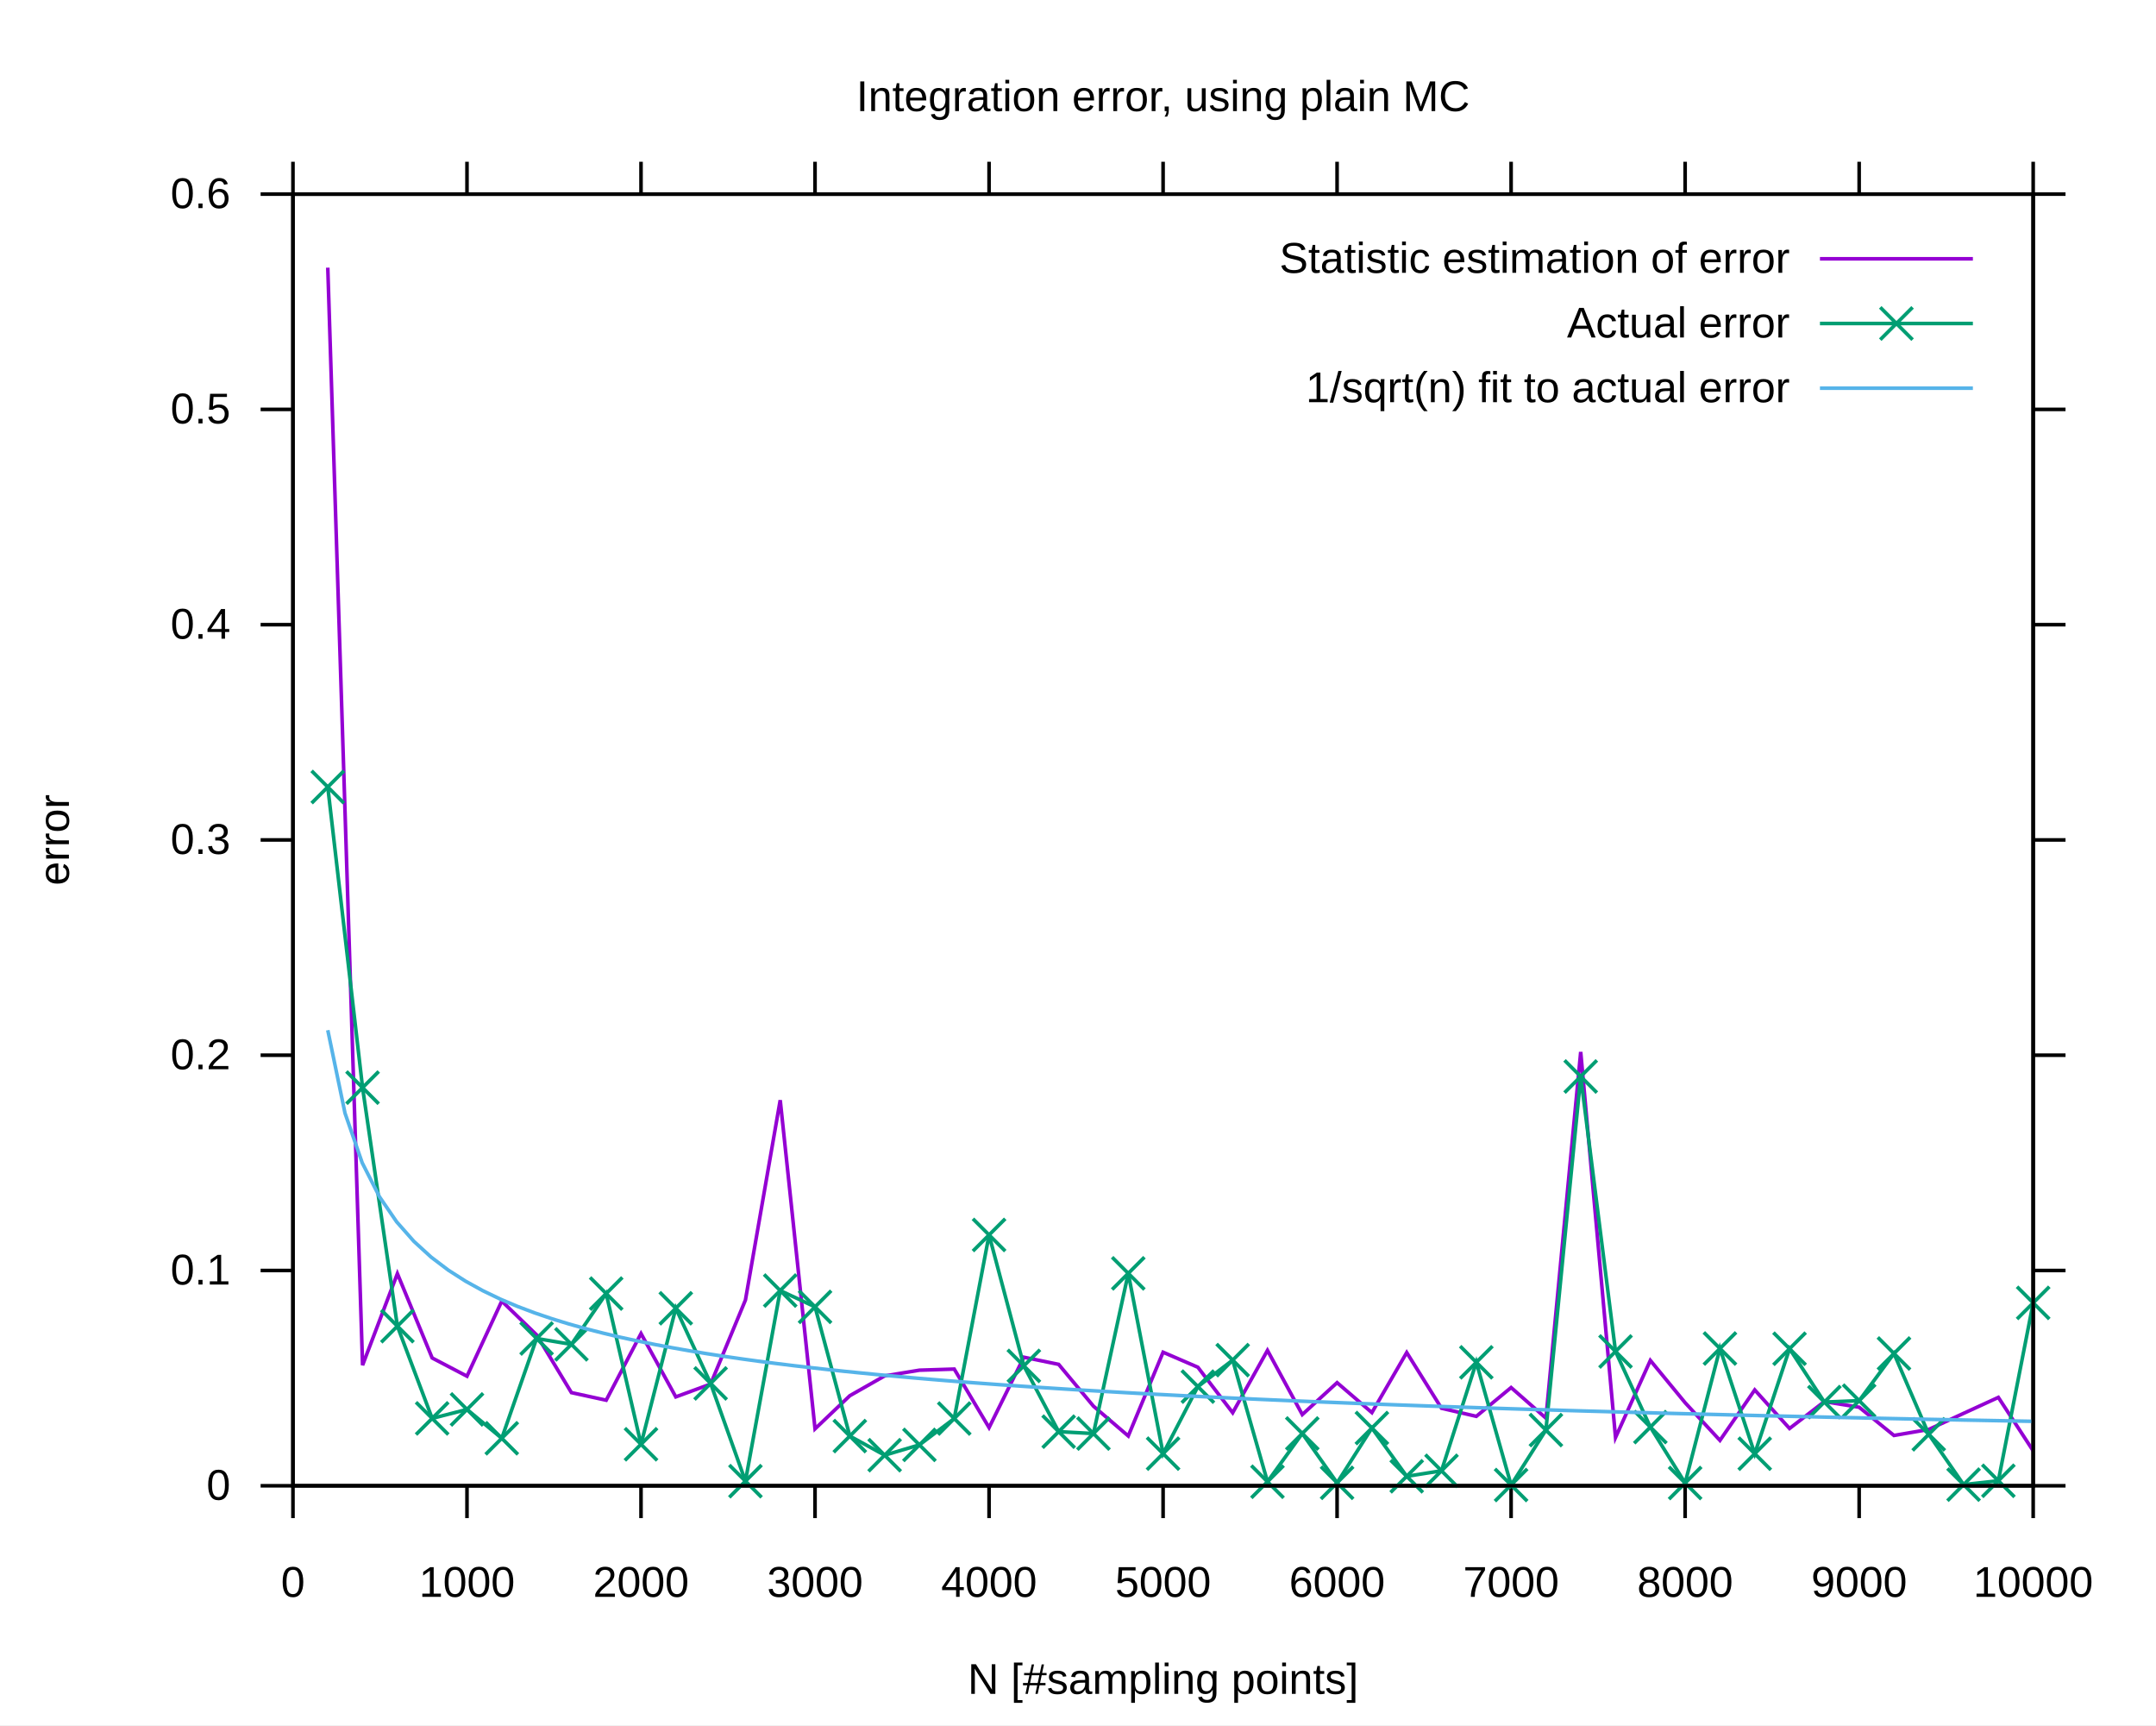
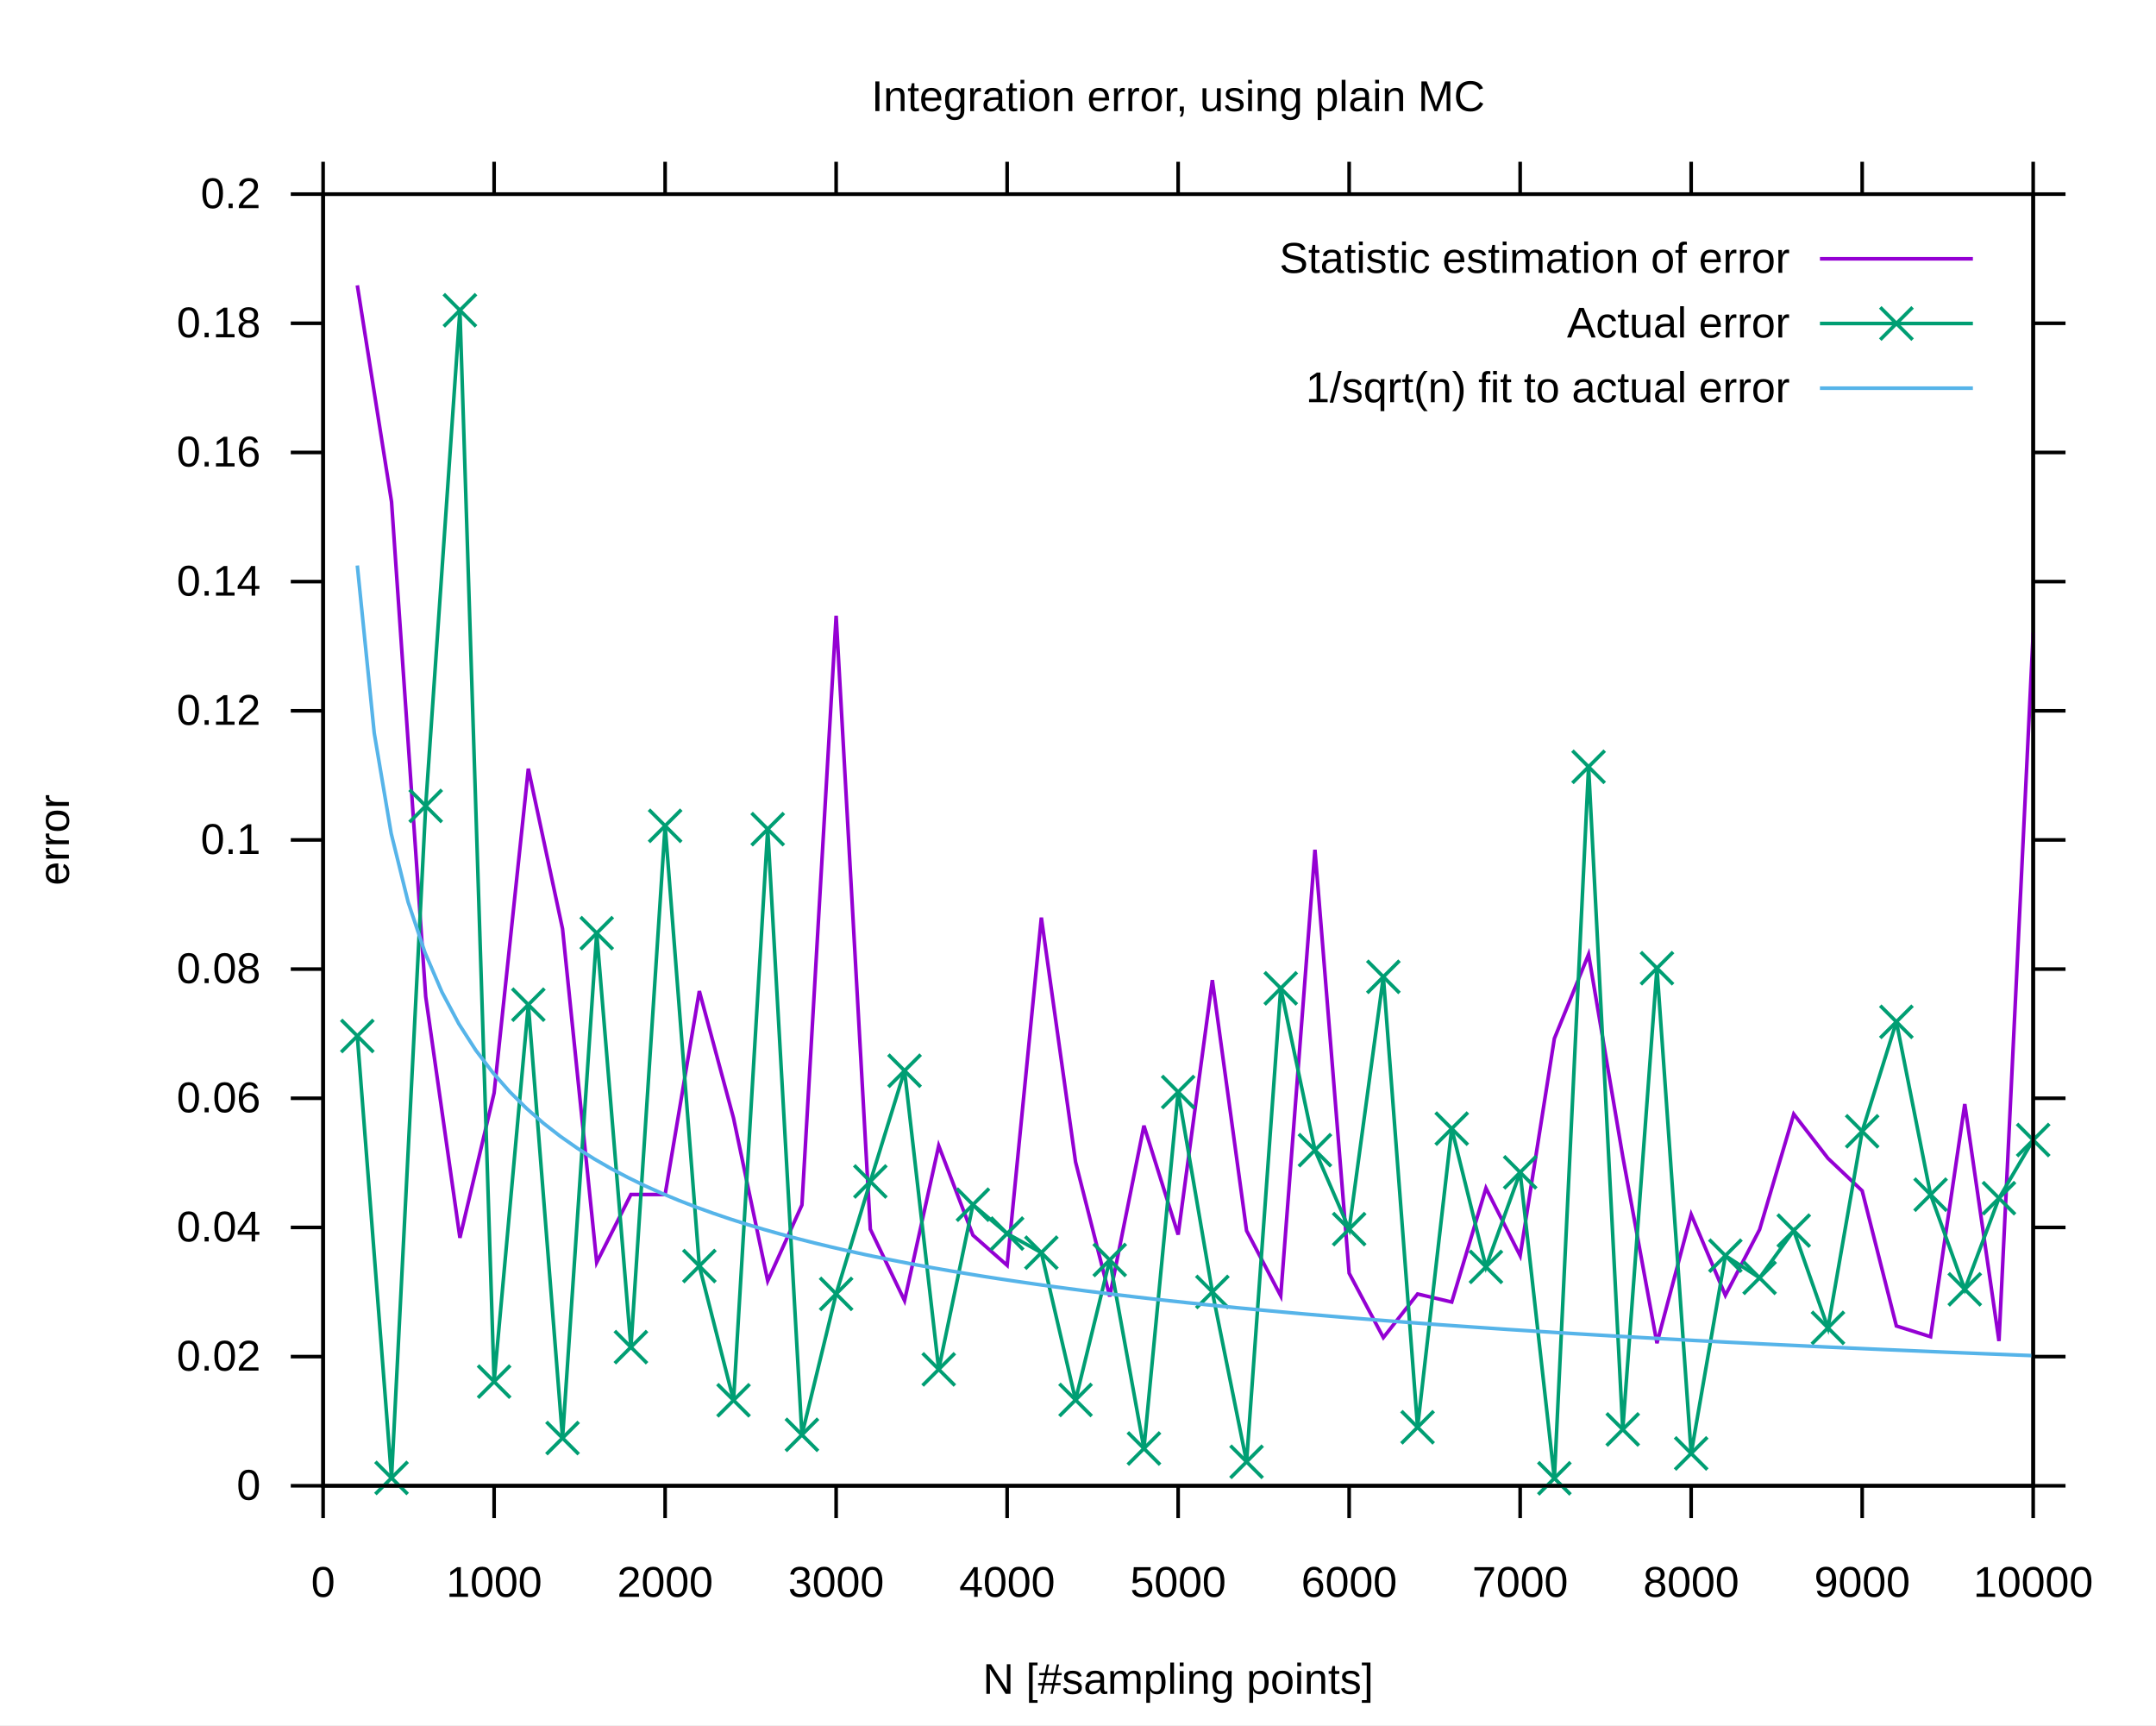
<svg xmlns="http://www.w3.org/2000/svg" xmlns:xlink="http://www.w3.org/1999/xlink" width="600" height="480" viewBox="0 0 600 480">
  <g id="gnuplot_canvas">
    <rect x="0" y="0" width="600" height="480" fill="#ffffff" />
    <defs>
      <circle id="gpDot" r="0.5" stroke-width="0.5" stroke="currentColor" />
      <path id="gpPt0" stroke-width="0.222" stroke="currentColor" d="M-1,0 h2 M0,-1 v2" />
      <path id="gpPt1" stroke-width="0.222" stroke="currentColor" d="M-1,-1 L1,1 M1,-1 L-1,1" />
      <path id="gpPt2" stroke-width="0.222" stroke="currentColor" d="M-1,0 L1,0 M0,-1 L0,1 M-1,-1 L1,1 M-1,1 L1,-1" />
      <rect id="gpPt3" stroke-width="0.222" stroke="currentColor" x="-1" y="-1" width="2" height="2" />
      <rect id="gpPt4" stroke-width="0.222" stroke="currentColor" fill="currentColor" x="-1" y="-1" width="2" height="2" />
      <circle id="gpPt5" stroke-width="0.222" stroke="currentColor" cx="0" cy="0" r="1" />
      <use xlink:href="#gpPt5" id="gpPt6" fill="currentColor" stroke="none" />
      <path id="gpPt7" stroke-width="0.222" stroke="currentColor" d="M0,-1.33 L-1.33,0.67 L1.33,0.67 z" />
      <use xlink:href="#gpPt7" id="gpPt8" fill="currentColor" stroke="none" />
      <use xlink:href="#gpPt7" id="gpPt9" stroke="currentColor" transform="rotate(180)" />
      <use xlink:href="#gpPt9" id="gpPt10" fill="currentColor" stroke="none" />
      <use xlink:href="#gpPt3" id="gpPt11" stroke="currentColor" transform="rotate(45)" />
      <use xlink:href="#gpPt11" id="gpPt12" fill="currentColor" stroke="none" />
      <path id="gpPt13" stroke-width="0.222" stroke="currentColor" d="M0,1.330 L1.265,0.411 L0.782,-1.067 L-0.782,-1.076 L-1.265,0.411 z" />
      <use xlink:href="#gpPt13" id="gpPt14" fill="currentColor" stroke="none" />
      <filter id="textbox" filterUnits="objectBoundingBox" x="0" y="0" height="1" width="1">
        <feFlood flood-color="#FFFFFF" flood-opacity="1" result="bgnd" />
        <feComposite in="SourceGraphic" in2="bgnd" operator="atop" />
      </filter>
      <filter id="greybox" filterUnits="objectBoundingBox" x="0" y="0" height="1" width="1">
        <feFlood flood-color="lightgrey" flood-opacity="1" result="grey" />
        <feComposite in="SourceGraphic" in2="grey" operator="atop" />
      </filter>
    </defs>
    <g fill="none" color="#FFFFFF" stroke="currentColor" stroke-width="1.00" stroke-linecap="butt" stroke-linejoin="miter">
</g>
    <g fill="none" color="black" stroke="currentColor" stroke-width="1.00" stroke-linecap="butt" stroke-linejoin="miter">
-       <path stroke="black" d="M81.53,413.40 L72.53,413.40 M565.82,413.40 L574.82,413.40  " />
-       <g transform="translate(64.14,417.30)" stroke="none" fill="black" font-family="Arial" font-size="12.00" text-anchor="end">
+       <path stroke="black" d="M89.92,413.40 L80.92,413.40 M565.82,413.40 L574.82,413.40  " />
+       <g transform="translate(72.53,417.30)" stroke="none" fill="black" font-family="Arial" font-size="12.00" text-anchor="end">
        <text>
          <tspan font-family="Arial"> 0</tspan>
        </text>
      </g>
    </g>
    <g fill="none" color="black" stroke="currentColor" stroke-width="1.00" stroke-linecap="butt" stroke-linejoin="miter">
-       <path stroke="black" d="M81.53,353.50 L72.53,353.50 M565.82,353.50 L574.82,353.50  " />
-       <g transform="translate(64.14,357.40)" stroke="none" fill="black" font-family="Arial" font-size="12.00" text-anchor="end">
+       <path stroke="black" d="M89.92,377.46 L80.92,377.46 M565.82,377.46 L574.82,377.46  " />
+       <g transform="translate(72.53,381.36)" stroke="none" fill="black" font-family="Arial" font-size="12.00" text-anchor="end">
+         <text>
+           <tspan font-family="Arial"> 0.02</tspan>
+         </text>
+       </g>
+     </g>
+     <g fill="none" color="black" stroke="currentColor" stroke-width="1.00" stroke-linecap="butt" stroke-linejoin="miter">
+       <path stroke="black" d="M89.92,341.52 L80.92,341.52 M565.82,341.52 L574.82,341.52  " />
+       <g transform="translate(72.53,345.42)" stroke="none" fill="black" font-family="Arial" font-size="12.00" text-anchor="end">
+         <text>
+           <tspan font-family="Arial"> 0.04</tspan>
+         </text>
+       </g>
+     </g>
+     <g fill="none" color="black" stroke="currentColor" stroke-width="1.00" stroke-linecap="butt" stroke-linejoin="miter">
+       <path stroke="black" d="M89.92,305.58 L80.92,305.58 M565.82,305.58 L574.82,305.58  " />
+       <g transform="translate(72.53,309.48)" stroke="none" fill="black" font-family="Arial" font-size="12.00" text-anchor="end">
+         <text>
+           <tspan font-family="Arial"> 0.06</tspan>
+         </text>
+       </g>
+     </g>
+     <g fill="none" color="black" stroke="currentColor" stroke-width="1.00" stroke-linecap="butt" stroke-linejoin="miter">
+       <path stroke="black" d="M89.92,269.64 L80.92,269.64 M565.82,269.64 L574.82,269.64  " />
+       <g transform="translate(72.53,273.54)" stroke="none" fill="black" font-family="Arial" font-size="12.00" text-anchor="end">
+         <text>
+           <tspan font-family="Arial"> 0.08</tspan>
+         </text>
+       </g>
+     </g>
+     <g fill="none" color="black" stroke="currentColor" stroke-width="1.00" stroke-linecap="butt" stroke-linejoin="miter">
+       <path stroke="black" d="M89.92,233.70 L80.92,233.70 M565.82,233.70 L574.82,233.70  " />
+       <g transform="translate(72.53,237.60)" stroke="none" fill="black" font-family="Arial" font-size="12.00" text-anchor="end">
        <text>
          <tspan font-family="Arial"> 0.1</tspan>
        </text>
      </g>
    </g>
    <g fill="none" color="black" stroke="currentColor" stroke-width="1.00" stroke-linecap="butt" stroke-linejoin="miter">
-       <path stroke="black" d="M81.53,293.60 L72.53,293.60 M565.82,293.60 L574.82,293.60  " />
-       <g transform="translate(64.14,297.50)" stroke="none" fill="black" font-family="Arial" font-size="12.00" text-anchor="end">
+       <path stroke="black" d="M89.92,197.77 L80.92,197.77 M565.82,197.77 L574.82,197.77  " />
+       <g transform="translate(72.53,201.67)" stroke="none" fill="black" font-family="Arial" font-size="12.00" text-anchor="end">
+         <text>
+           <tspan font-family="Arial"> 0.12</tspan>
+         </text>
+       </g>
+     </g>
+     <g fill="none" color="black" stroke="currentColor" stroke-width="1.00" stroke-linecap="butt" stroke-linejoin="miter">
+       <path stroke="black" d="M89.92,161.83 L80.92,161.83 M565.82,161.83 L574.82,161.83  " />
+       <g transform="translate(72.53,165.73)" stroke="none" fill="black" font-family="Arial" font-size="12.00" text-anchor="end">
+         <text>
+           <tspan font-family="Arial"> 0.14</tspan>
+         </text>
+       </g>
+     </g>
+     <g fill="none" color="black" stroke="currentColor" stroke-width="1.00" stroke-linecap="butt" stroke-linejoin="miter">
+       <path stroke="black" d="M89.92,125.89 L80.92,125.89 M565.82,125.89 L574.82,125.89  " />
+       <g transform="translate(72.53,129.79)" stroke="none" fill="black" font-family="Arial" font-size="12.00" text-anchor="end">
+         <text>
+           <tspan font-family="Arial"> 0.16</tspan>
+         </text>
+       </g>
+     </g>
+     <g fill="none" color="black" stroke="currentColor" stroke-width="1.00" stroke-linecap="butt" stroke-linejoin="miter">
+       <path stroke="black" d="M89.92,89.95 L80.92,89.95 M565.82,89.95 L574.82,89.95  " />
+       <g transform="translate(72.53,93.85)" stroke="none" fill="black" font-family="Arial" font-size="12.00" text-anchor="end">
+         <text>
+           <tspan font-family="Arial"> 0.18</tspan>
+         </text>
+       </g>
+     </g>
+     <g fill="none" color="black" stroke="currentColor" stroke-width="1.00" stroke-linecap="butt" stroke-linejoin="miter">
+       <path stroke="black" d="M89.92,54.01 L80.92,54.01 M565.82,54.01 L574.82,54.01  " />
+       <g transform="translate(72.53,57.91)" stroke="none" fill="black" font-family="Arial" font-size="12.00" text-anchor="end">
        <text>
          <tspan font-family="Arial"> 0.2</tspan>
        </text>
      </g>
    </g>
    <g fill="none" color="black" stroke="currentColor" stroke-width="1.00" stroke-linecap="butt" stroke-linejoin="miter">
-       <path stroke="black" d="M81.53,233.70 L72.53,233.70 M565.82,233.70 L574.82,233.70  " />
-       <g transform="translate(64.14,237.60)" stroke="none" fill="black" font-family="Arial" font-size="12.00" text-anchor="end">
-         <text>
-           <tspan font-family="Arial"> 0.3</tspan>
-         </text>
-       </g>
-     </g>
-     <g fill="none" color="black" stroke="currentColor" stroke-width="1.00" stroke-linecap="butt" stroke-linejoin="miter">
-       <path stroke="black" d="M81.53,173.81 L72.53,173.81 M565.82,173.81 L574.82,173.81  " />
-       <g transform="translate(64.14,177.71)" stroke="none" fill="black" font-family="Arial" font-size="12.00" text-anchor="end">
-         <text>
-           <tspan font-family="Arial"> 0.4</tspan>
-         </text>
-       </g>
-     </g>
-     <g fill="none" color="black" stroke="currentColor" stroke-width="1.00" stroke-linecap="butt" stroke-linejoin="miter">
-       <path stroke="black" d="M81.53,113.91 L72.53,113.91 M565.82,113.91 L574.82,113.91  " />
-       <g transform="translate(64.14,117.81)" stroke="none" fill="black" font-family="Arial" font-size="12.00" text-anchor="end">
-         <text>
-           <tspan font-family="Arial"> 0.5</tspan>
-         </text>
-       </g>
-     </g>
-     <g fill="none" color="black" stroke="currentColor" stroke-width="1.00" stroke-linecap="butt" stroke-linejoin="miter">
-       <path stroke="black" d="M81.53,54.01 L72.53,54.01 M565.82,54.01 L574.82,54.01  " />
-       <g transform="translate(64.14,57.91)" stroke="none" fill="black" font-family="Arial" font-size="12.00" text-anchor="end">
-         <text>
-           <tspan font-family="Arial"> 0.6</tspan>
-         </text>
-       </g>
-     </g>
-     <g fill="none" color="black" stroke="currentColor" stroke-width="1.00" stroke-linecap="butt" stroke-linejoin="miter">
-       <path stroke="black" d="M81.53,413.40 L81.53,422.40 M81.53,54.01 L81.53,45.01  " />
-       <g transform="translate(81.53,444.30)" stroke="none" fill="black" font-family="Arial" font-size="12.00" text-anchor="middle">
+       <path stroke="black" d="M89.92,413.40 L89.92,422.40 M89.92,54.01 L89.92,45.01  " />
+       <g transform="translate(89.92,444.30)" stroke="none" fill="black" font-family="Arial" font-size="12.00" text-anchor="middle">
        <text>
          <tspan font-family="Arial"> 0</tspan>
        </text>
      </g>
    </g>
    <g fill="none" color="black" stroke="currentColor" stroke-width="1.00" stroke-linecap="butt" stroke-linejoin="miter">
-       <path stroke="black" d="M129.96,413.40 L129.96,422.40 M129.96,54.01 L129.96,45.01  " />
-       <g transform="translate(129.96,444.30)" stroke="none" fill="black" font-family="Arial" font-size="12.00" text-anchor="middle">
+       <path stroke="black" d="M137.51,413.40 L137.51,422.40 M137.51,54.01 L137.51,45.01  " />
+       <g transform="translate(137.51,444.30)" stroke="none" fill="black" font-family="Arial" font-size="12.00" text-anchor="middle">
        <text>
          <tspan font-family="Arial"> 1000</tspan>
        </text>
      </g>
    </g>
    <g fill="none" color="black" stroke="currentColor" stroke-width="1.00" stroke-linecap="butt" stroke-linejoin="miter">
-       <path stroke="black" d="M178.39,413.40 L178.39,422.40 M178.39,54.01 L178.39,45.01  " />
-       <g transform="translate(178.39,444.30)" stroke="none" fill="black" font-family="Arial" font-size="12.00" text-anchor="middle">
+       <path stroke="black" d="M185.10,413.40 L185.10,422.40 M185.10,54.01 L185.10,45.01  " />
+       <g transform="translate(185.10,444.30)" stroke="none" fill="black" font-family="Arial" font-size="12.00" text-anchor="middle">
        <text>
          <tspan font-family="Arial"> 2000</tspan>
        </text>
      </g>
    </g>
    <g fill="none" color="black" stroke="currentColor" stroke-width="1.00" stroke-linecap="butt" stroke-linejoin="miter">
-       <path stroke="black" d="M226.82,413.40 L226.82,422.40 M226.82,54.01 L226.82,45.01  " />
-       <g transform="translate(226.82,444.30)" stroke="none" fill="black" font-family="Arial" font-size="12.00" text-anchor="middle">
+       <path stroke="black" d="M232.69,413.40 L232.69,422.40 M232.69,54.01 L232.69,45.01  " />
+       <g transform="translate(232.69,444.30)" stroke="none" fill="black" font-family="Arial" font-size="12.00" text-anchor="middle">
        <text>
          <tspan font-family="Arial"> 3000</tspan>
        </text>
      </g>
    </g>
    <g fill="none" color="black" stroke="currentColor" stroke-width="1.00" stroke-linecap="butt" stroke-linejoin="miter">
-       <path stroke="black" d="M275.25,413.40 L275.25,422.40 M275.25,54.01 L275.25,45.01  " />
-       <g transform="translate(275.25,444.30)" stroke="none" fill="black" font-family="Arial" font-size="12.00" text-anchor="middle">
+       <path stroke="black" d="M280.28,413.40 L280.28,422.40 M280.28,54.01 L280.28,45.01  " />
+       <g transform="translate(280.28,444.30)" stroke="none" fill="black" font-family="Arial" font-size="12.00" text-anchor="middle">
        <text>
          <tspan font-family="Arial"> 4000</tspan>
        </text>
      </g>
    </g>
    <g fill="none" color="black" stroke="currentColor" stroke-width="1.00" stroke-linecap="butt" stroke-linejoin="miter">
-       <path stroke="black" d="M323.68,413.40 L323.68,422.40 M323.68,54.01 L323.68,45.01  " />
-       <g transform="translate(323.68,444.30)" stroke="none" fill="black" font-family="Arial" font-size="12.00" text-anchor="middle">
+       <path stroke="black" d="M327.87,413.40 L327.87,422.40 M327.87,54.01 L327.87,45.01  " />
+       <g transform="translate(327.87,444.30)" stroke="none" fill="black" font-family="Arial" font-size="12.00" text-anchor="middle">
        <text>
          <tspan font-family="Arial"> 5000</tspan>
        </text>
      </g>
    </g>
    <g fill="none" color="black" stroke="currentColor" stroke-width="1.00" stroke-linecap="butt" stroke-linejoin="miter">
-       <path stroke="black" d="M372.10,413.40 L372.10,422.40 M372.10,54.01 L372.10,45.01  " />
-       <g transform="translate(372.10,444.30)" stroke="none" fill="black" font-family="Arial" font-size="12.00" text-anchor="middle">
+       <path stroke="black" d="M375.46,413.40 L375.46,422.40 M375.46,54.01 L375.46,45.01  " />
+       <g transform="translate(375.46,444.30)" stroke="none" fill="black" font-family="Arial" font-size="12.00" text-anchor="middle">
        <text>
          <tspan font-family="Arial"> 6000</tspan>
        </text>
      </g>
    </g>
    <g fill="none" color="black" stroke="currentColor" stroke-width="1.00" stroke-linecap="butt" stroke-linejoin="miter">
-       <path stroke="black" d="M420.53,413.40 L420.53,422.40 M420.53,54.01 L420.53,45.01  " />
-       <g transform="translate(420.53,444.30)" stroke="none" fill="black" font-family="Arial" font-size="12.00" text-anchor="middle">
+       <path stroke="black" d="M423.05,413.40 L423.05,422.40 M423.05,54.01 L423.05,45.01  " />
+       <g transform="translate(423.05,444.30)" stroke="none" fill="black" font-family="Arial" font-size="12.00" text-anchor="middle">
        <text>
          <tspan font-family="Arial"> 7000</tspan>
        </text>
      </g>
    </g>
    <g fill="none" color="black" stroke="currentColor" stroke-width="1.00" stroke-linecap="butt" stroke-linejoin="miter">
-       <path stroke="black" d="M468.96,413.40 L468.96,422.40 M468.96,54.01 L468.96,45.01  " />
-       <g transform="translate(468.96,444.30)" stroke="none" fill="black" font-family="Arial" font-size="12.00" text-anchor="middle">
+       <path stroke="black" d="M470.64,413.40 L470.64,422.40 M470.64,54.01 L470.64,45.01  " />
+       <g transform="translate(470.64,444.30)" stroke="none" fill="black" font-family="Arial" font-size="12.00" text-anchor="middle">
        <text>
          <tspan font-family="Arial"> 8000</tspan>
        </text>
      </g>
    </g>
    <g fill="none" color="black" stroke="currentColor" stroke-width="1.00" stroke-linecap="butt" stroke-linejoin="miter">
-       <path stroke="black" d="M517.39,413.40 L517.39,422.40 M517.39,54.01 L517.39,45.01  " />
-       <g transform="translate(517.39,444.30)" stroke="none" fill="black" font-family="Arial" font-size="12.00" text-anchor="middle">
+       <path stroke="black" d="M518.23,413.40 L518.23,422.40 M518.23,54.01 L518.23,45.01  " />
+       <g transform="translate(518.23,444.30)" stroke="none" fill="black" font-family="Arial" font-size="12.00" text-anchor="middle">
        <text>
          <tspan font-family="Arial"> 9000</tspan>
        </text>
      </g>
    </g>
    <g fill="none" color="black" stroke="currentColor" stroke-width="1.00" stroke-linecap="butt" stroke-linejoin="miter">
      <path stroke="black" d="M565.82,413.40 L565.82,422.40 M565.82,54.01 L565.82,45.01  " />
      <g transform="translate(565.82,444.30)" stroke="none" fill="black" font-family="Arial" font-size="12.00" text-anchor="middle">
        <text>
          <tspan font-family="Arial"> 10000</tspan>
        </text>
      </g>
    </g>
    <g fill="none" color="black" stroke="currentColor" stroke-width="1.00" stroke-linecap="butt" stroke-linejoin="miter">
</g>
    <g fill="none" color="black" stroke="currentColor" stroke-width="1.00" stroke-linecap="butt" stroke-linejoin="miter">
-       <path stroke="black" d="M81.53,54.01 L81.53,413.40 L565.82,413.40 L565.82,54.01 L81.53,54.01 Z  " />
+       <path stroke="black" d="M89.92,54.01 L89.92,413.40 L565.82,413.40 L565.82,54.01 L89.92,54.01 Z  " />
    </g>
    <g fill="none" color="black" stroke="currentColor" stroke-width="1.00" stroke-linecap="butt" stroke-linejoin="miter">
      <g transform="translate(19.18,233.71) rotate(270)" stroke="none" fill="black" font-family="Arial" font-size="12.00" text-anchor="middle">
        <text>
          <tspan font-family="Arial">error</tspan>
        </text>
      </g>
    </g>
    <g fill="none" color="black" stroke="currentColor" stroke-width="1.00" stroke-linecap="butt" stroke-linejoin="miter">
-       <g transform="translate(323.67,471.30)" stroke="none" fill="black" font-family="Arial" font-size="12.00" text-anchor="middle">
+       <g transform="translate(327.87,471.30)" stroke="none" fill="black" font-family="Arial" font-size="12.00" text-anchor="middle">
        <text>
          <tspan font-family="Arial">N [#sampling points]</tspan>
        </text>
      </g>
    </g>
    <g fill="none" color="black" stroke="currentColor" stroke-width="1.00" stroke-linecap="butt" stroke-linejoin="miter">
</g>
    <g id="gnuplot_plot_1">
      <g fill="none" color="black" stroke="currentColor" stroke-width="1.00" stroke-linecap="butt" stroke-linejoin="miter">
        <g transform="translate(498.09,75.91)" stroke="none" fill="black" font-family="Arial" font-size="12.00" text-anchor="end">
          <text>
            <tspan font-family="Arial">Statistic estimation of error</tspan>
          </text>
        </g>
      </g>
      <g fill="none" color="black" stroke="currentColor" stroke-width="1.00" stroke-linecap="butt" stroke-linejoin="miter">
-         <path stroke="rgb(148,   0, 211)" d="M506.48,72.01 L549.04,72.01 M91.22,74.47 L100.90,379.85 L110.59,354.37 L120.27,377.84 L129.96,382.91 L139.64,362.02   L149.33,371.42 L159.02,387.48 L168.70,389.59 L178.39,371.05 L188.07,388.67 L197.76,385.10 L207.45,361.72 L217.13,306.11   L226.82,397.56 L236.50,388.34 L246.19,382.83 L255.87,381.24 L265.56,380.93 L275.25,397.22 L284.93,377.63 L294.62,379.62   L304.30,391.25 L313.99,399.54 L323.68,376.24 L333.36,380.42 L343.05,393.08 L352.73,375.73 L362.42,393.59 L372.10,384.71   L381.79,393.04 L391.48,376.33 L401.16,391.83 L410.85,394.08 L420.53,386.07 L430.22,394.58 L439.90,292.69 L449.59,399.97   L459.28,378.52 L468.96,390.29 L478.65,400.77 L488.33,386.73 L498.02,397.46 L507.71,389.97 L517.39,391.55 L527.08,399.40   L536.76,397.73 L546.45,393.25 L556.13,388.81 L565.82,403.68  " />
+         <path stroke="rgb(148,   0, 211)" d="M506.48,72.01 L549.04,72.01 M99.44,79.40 L108.96,139.60 L118.47,277.28 L127.99,344.41 L137.51,304.10 L147.03,213.88   L156.55,258.44 L166.06,351.27 L175.58,332.36 L185.10,332.36 L194.62,275.76 L204.14,311.12 L213.65,356.39 L223.17,335.28   L232.69,171.33 L242.21,342.02 L251.73,361.89 L261.24,318.78 L270.76,343.68 L280.28,352.07 L289.80,255.31 L299.32,323.30   L308.83,360.72 L318.35,313.21 L327.87,343.52 L337.39,272.71 L346.91,342.42 L356.42,360.56 L365.94,236.44 L375.46,354.26   L384.98,372.17 L394.50,360.04 L404.01,362.28 L413.53,330.59 L423.05,349.39 L432.57,288.96 L442.09,265.55 L451.60,321.76   L461.12,373.73 L470.64,337.90 L480.16,360.41 L489.68,342.12 L499.19,309.98 L508.71,322.29 L518.23,331.33 L527.75,368.94   L537.27,371.93 L546.78,307.20 L556.30,373.13 L565.82,176.06  " />
      </g>
    </g>
    <g id="gnuplot_plot_2">
      <g fill="none" color="black" stroke="currentColor" stroke-width="1.00" stroke-linecap="butt" stroke-linejoin="miter">
        <g transform="translate(498.09,93.91)" stroke="none" fill="black" font-family="Arial" font-size="12.00" text-anchor="end">
          <text>
            <tspan font-family="Arial">Actual error</tspan>
          </text>
        </g>
      </g>
      <g fill="none" color="black" stroke="currentColor" stroke-width="1.00" stroke-linecap="butt" stroke-linejoin="miter">
-         <path stroke="rgb(  0, 158, 115)" d="M506.48,90.01 L549.04,90.01 M91.22,218.97 L100.90,302.62 L110.59,368.99 L120.27,394.65 L129.96,392.16 L139.64,400.18   L149.33,372.42 L159.02,374.05 L168.70,359.92 L178.39,401.85 L188.07,364.01 L197.76,384.92 L207.45,412.12 L217.13,359.09   L226.82,363.62 L236.50,399.57 L246.19,404.89 L255.87,402.02 L265.56,394.69 L275.25,343.61 L284.93,380.04 L294.62,398.34   L304.30,398.87 L313.99,354.30 L323.68,404.46 L333.36,385.81 L343.05,378.44 L352.73,412.27 L362.42,398.85 L372.10,412.57   L381.79,397.33 L391.48,410.76 L401.16,409.23 L410.85,379.05 L420.53,413.19 L430.22,397.90 L439.90,299.52 L449.59,376.03   L459.28,397.07 L468.96,412.63 L478.65,375.21 L488.33,404.48 L498.02,375.27 L507.71,390.11 L517.39,389.72 L527.08,376.60   L536.76,399.08 L546.45,413.08 L556.13,412.01 L565.82,362.51  " />
-         <use xlink:href="#gpPt1" transform="translate(91.22,218.97) scale(4.50)" color="rgb(  0, 158, 115)" />
-         <use xlink:href="#gpPt1" transform="translate(100.90,302.62) scale(4.50)" color="rgb(  0, 158, 115)" />
-         <use xlink:href="#gpPt1" transform="translate(110.59,368.99) scale(4.50)" color="rgb(  0, 158, 115)" />
-         <use xlink:href="#gpPt1" transform="translate(120.27,394.65) scale(4.50)" color="rgb(  0, 158, 115)" />
-         <use xlink:href="#gpPt1" transform="translate(129.96,392.16) scale(4.50)" color="rgb(  0, 158, 115)" />
-         <use xlink:href="#gpPt1" transform="translate(139.64,400.18) scale(4.50)" color="rgb(  0, 158, 115)" />
-         <use xlink:href="#gpPt1" transform="translate(149.33,372.42) scale(4.50)" color="rgb(  0, 158, 115)" />
-         <use xlink:href="#gpPt1" transform="translate(159.02,374.05) scale(4.50)" color="rgb(  0, 158, 115)" />
-         <use xlink:href="#gpPt1" transform="translate(168.70,359.92) scale(4.50)" color="rgb(  0, 158, 115)" />
-         <use xlink:href="#gpPt1" transform="translate(178.39,401.85) scale(4.50)" color="rgb(  0, 158, 115)" />
-         <use xlink:href="#gpPt1" transform="translate(188.07,364.01) scale(4.50)" color="rgb(  0, 158, 115)" />
-         <use xlink:href="#gpPt1" transform="translate(197.76,384.92) scale(4.50)" color="rgb(  0, 158, 115)" />
-         <use xlink:href="#gpPt1" transform="translate(207.45,412.12) scale(4.50)" color="rgb(  0, 158, 115)" />
-         <use xlink:href="#gpPt1" transform="translate(217.13,359.09) scale(4.50)" color="rgb(  0, 158, 115)" />
-         <use xlink:href="#gpPt1" transform="translate(226.82,363.62) scale(4.50)" color="rgb(  0, 158, 115)" />
-         <use xlink:href="#gpPt1" transform="translate(236.50,399.57) scale(4.50)" color="rgb(  0, 158, 115)" />
-         <use xlink:href="#gpPt1" transform="translate(246.19,404.89) scale(4.50)" color="rgb(  0, 158, 115)" />
-         <use xlink:href="#gpPt1" transform="translate(255.87,402.02) scale(4.50)" color="rgb(  0, 158, 115)" />
-         <use xlink:href="#gpPt1" transform="translate(265.56,394.69) scale(4.50)" color="rgb(  0, 158, 115)" />
-         <use xlink:href="#gpPt1" transform="translate(275.25,343.61) scale(4.50)" color="rgb(  0, 158, 115)" />
-         <use xlink:href="#gpPt1" transform="translate(284.93,380.04) scale(4.50)" color="rgb(  0, 158, 115)" />
-         <use xlink:href="#gpPt1" transform="translate(294.62,398.34) scale(4.50)" color="rgb(  0, 158, 115)" />
-         <use xlink:href="#gpPt1" transform="translate(304.30,398.87) scale(4.50)" color="rgb(  0, 158, 115)" />
-         <use xlink:href="#gpPt1" transform="translate(313.99,354.30) scale(4.50)" color="rgb(  0, 158, 115)" />
-         <use xlink:href="#gpPt1" transform="translate(323.68,404.46) scale(4.50)" color="rgb(  0, 158, 115)" />
-         <use xlink:href="#gpPt1" transform="translate(333.36,385.81) scale(4.50)" color="rgb(  0, 158, 115)" />
-         <use xlink:href="#gpPt1" transform="translate(343.05,378.44) scale(4.50)" color="rgb(  0, 158, 115)" />
-         <use xlink:href="#gpPt1" transform="translate(352.73,412.27) scale(4.50)" color="rgb(  0, 158, 115)" />
-         <use xlink:href="#gpPt1" transform="translate(362.42,398.85) scale(4.50)" color="rgb(  0, 158, 115)" />
-         <use xlink:href="#gpPt1" transform="translate(372.10,412.57) scale(4.50)" color="rgb(  0, 158, 115)" />
-         <use xlink:href="#gpPt1" transform="translate(381.79,397.33) scale(4.50)" color="rgb(  0, 158, 115)" />
-         <use xlink:href="#gpPt1" transform="translate(391.48,410.76) scale(4.50)" color="rgb(  0, 158, 115)" />
-         <use xlink:href="#gpPt1" transform="translate(401.16,409.23) scale(4.50)" color="rgb(  0, 158, 115)" />
-         <use xlink:href="#gpPt1" transform="translate(410.85,379.05) scale(4.50)" color="rgb(  0, 158, 115)" />
-         <use xlink:href="#gpPt1" transform="translate(420.53,413.19) scale(4.50)" color="rgb(  0, 158, 115)" />
-         <use xlink:href="#gpPt1" transform="translate(430.22,397.90) scale(4.50)" color="rgb(  0, 158, 115)" />
-         <use xlink:href="#gpPt1" transform="translate(439.90,299.52) scale(4.50)" color="rgb(  0, 158, 115)" />
-         <use xlink:href="#gpPt1" transform="translate(449.59,376.03) scale(4.50)" color="rgb(  0, 158, 115)" />
-         <use xlink:href="#gpPt1" transform="translate(459.28,397.07) scale(4.50)" color="rgb(  0, 158, 115)" />
-         <use xlink:href="#gpPt1" transform="translate(468.96,412.63) scale(4.50)" color="rgb(  0, 158, 115)" />
-         <use xlink:href="#gpPt1" transform="translate(478.65,375.21) scale(4.50)" color="rgb(  0, 158, 115)" />
-         <use xlink:href="#gpPt1" transform="translate(488.33,404.48) scale(4.50)" color="rgb(  0, 158, 115)" />
-         <use xlink:href="#gpPt1" transform="translate(498.02,375.27) scale(4.50)" color="rgb(  0, 158, 115)" />
-         <use xlink:href="#gpPt1" transform="translate(507.71,390.11) scale(4.50)" color="rgb(  0, 158, 115)" />
-         <use xlink:href="#gpPt1" transform="translate(517.39,389.72) scale(4.50)" color="rgb(  0, 158, 115)" />
-         <use xlink:href="#gpPt1" transform="translate(527.08,376.60) scale(4.50)" color="rgb(  0, 158, 115)" />
-         <use xlink:href="#gpPt1" transform="translate(536.76,399.08) scale(4.50)" color="rgb(  0, 158, 115)" />
-         <use xlink:href="#gpPt1" transform="translate(546.45,413.08) scale(4.50)" color="rgb(  0, 158, 115)" />
-         <use xlink:href="#gpPt1" transform="translate(556.13,412.01) scale(4.50)" color="rgb(  0, 158, 115)" />
-         <use xlink:href="#gpPt1" transform="translate(565.82,362.51) scale(4.50)" color="rgb(  0, 158, 115)" />
+         <path stroke="rgb(  0, 158, 115)" d="M506.48,90.01 L549.04,90.01 M99.44,288.25 L108.96,411.21 L118.47,224.24 L127.99,86.33 L137.51,384.42 L147.03,279.54   L156.55,400.12 L166.06,259.64 L175.58,374.82 L185.10,229.78 L194.62,352.26 L204.14,389.61 L213.65,230.70 L223.17,399.22   L232.69,360.01 L242.21,328.73 L251.73,297.92 L261.24,381.01 L270.76,335.19 L280.28,343.23 L289.80,348.54 L299.32,389.52   L308.83,350.57 L318.35,403.03 L327.87,303.84 L337.39,359.46 L346.91,406.73 L356.42,274.99 L365.94,320.02 L375.46,341.99   L384.98,271.79 L394.50,397.12 L404.01,314.03 L413.53,352.50 L423.05,326.19 L432.57,411.32 L442.09,213.36 L451.60,397.73   L461.12,269.39 L470.64,404.40 L480.16,349.37 L489.68,355.54 L499.19,342.40 L508.71,369.46 L518.23,314.77 L527.75,284.31   L537.27,332.40 L546.78,358.74 L556.30,333.38 L565.82,317.20  " />
+         <use xlink:href="#gpPt1" transform="translate(99.44,288.25) scale(4.50)" color="rgb(  0, 158, 115)" />
+         <use xlink:href="#gpPt1" transform="translate(108.96,411.21) scale(4.50)" color="rgb(  0, 158, 115)" />
+         <use xlink:href="#gpPt1" transform="translate(118.47,224.24) scale(4.50)" color="rgb(  0, 158, 115)" />
+         <use xlink:href="#gpPt1" transform="translate(127.99,86.33) scale(4.50)" color="rgb(  0, 158, 115)" />
+         <use xlink:href="#gpPt1" transform="translate(137.51,384.42) scale(4.50)" color="rgb(  0, 158, 115)" />
+         <use xlink:href="#gpPt1" transform="translate(147.03,279.54) scale(4.50)" color="rgb(  0, 158, 115)" />
+         <use xlink:href="#gpPt1" transform="translate(156.55,400.12) scale(4.50)" color="rgb(  0, 158, 115)" />
+         <use xlink:href="#gpPt1" transform="translate(166.06,259.64) scale(4.50)" color="rgb(  0, 158, 115)" />
+         <use xlink:href="#gpPt1" transform="translate(175.58,374.82) scale(4.50)" color="rgb(  0, 158, 115)" />
+         <use xlink:href="#gpPt1" transform="translate(185.10,229.78) scale(4.50)" color="rgb(  0, 158, 115)" />
+         <use xlink:href="#gpPt1" transform="translate(194.62,352.26) scale(4.50)" color="rgb(  0, 158, 115)" />
+         <use xlink:href="#gpPt1" transform="translate(204.14,389.61) scale(4.50)" color="rgb(  0, 158, 115)" />
+         <use xlink:href="#gpPt1" transform="translate(213.65,230.70) scale(4.50)" color="rgb(  0, 158, 115)" />
+         <use xlink:href="#gpPt1" transform="translate(223.17,399.22) scale(4.50)" color="rgb(  0, 158, 115)" />
+         <use xlink:href="#gpPt1" transform="translate(232.69,360.01) scale(4.50)" color="rgb(  0, 158, 115)" />
+         <use xlink:href="#gpPt1" transform="translate(242.21,328.73) scale(4.50)" color="rgb(  0, 158, 115)" />
+         <use xlink:href="#gpPt1" transform="translate(251.73,297.92) scale(4.50)" color="rgb(  0, 158, 115)" />
+         <use xlink:href="#gpPt1" transform="translate(261.24,381.01) scale(4.50)" color="rgb(  0, 158, 115)" />
+         <use xlink:href="#gpPt1" transform="translate(270.76,335.19) scale(4.50)" color="rgb(  0, 158, 115)" />
+         <use xlink:href="#gpPt1" transform="translate(280.28,343.23) scale(4.50)" color="rgb(  0, 158, 115)" />
+         <use xlink:href="#gpPt1" transform="translate(289.80,348.54) scale(4.50)" color="rgb(  0, 158, 115)" />
+         <use xlink:href="#gpPt1" transform="translate(299.32,389.52) scale(4.50)" color="rgb(  0, 158, 115)" />
+         <use xlink:href="#gpPt1" transform="translate(308.83,350.57) scale(4.50)" color="rgb(  0, 158, 115)" />
+         <use xlink:href="#gpPt1" transform="translate(318.35,403.03) scale(4.50)" color="rgb(  0, 158, 115)" />
+         <use xlink:href="#gpPt1" transform="translate(327.87,303.84) scale(4.50)" color="rgb(  0, 158, 115)" />
+         <use xlink:href="#gpPt1" transform="translate(337.39,359.46) scale(4.50)" color="rgb(  0, 158, 115)" />
+         <use xlink:href="#gpPt1" transform="translate(346.91,406.73) scale(4.50)" color="rgb(  0, 158, 115)" />
+         <use xlink:href="#gpPt1" transform="translate(356.42,274.99) scale(4.50)" color="rgb(  0, 158, 115)" />
+         <use xlink:href="#gpPt1" transform="translate(365.94,320.02) scale(4.50)" color="rgb(  0, 158, 115)" />
+         <use xlink:href="#gpPt1" transform="translate(375.46,341.99) scale(4.50)" color="rgb(  0, 158, 115)" />
+         <use xlink:href="#gpPt1" transform="translate(384.98,271.79) scale(4.50)" color="rgb(  0, 158, 115)" />
+         <use xlink:href="#gpPt1" transform="translate(394.50,397.12) scale(4.50)" color="rgb(  0, 158, 115)" />
+         <use xlink:href="#gpPt1" transform="translate(404.01,314.03) scale(4.50)" color="rgb(  0, 158, 115)" />
+         <use xlink:href="#gpPt1" transform="translate(413.53,352.50) scale(4.50)" color="rgb(  0, 158, 115)" />
+         <use xlink:href="#gpPt1" transform="translate(423.05,326.19) scale(4.50)" color="rgb(  0, 158, 115)" />
+         <use xlink:href="#gpPt1" transform="translate(432.57,411.32) scale(4.50)" color="rgb(  0, 158, 115)" />
+         <use xlink:href="#gpPt1" transform="translate(442.09,213.36) scale(4.50)" color="rgb(  0, 158, 115)" />
+         <use xlink:href="#gpPt1" transform="translate(451.60,397.73) scale(4.50)" color="rgb(  0, 158, 115)" />
+         <use xlink:href="#gpPt1" transform="translate(461.12,269.39) scale(4.50)" color="rgb(  0, 158, 115)" />
+         <use xlink:href="#gpPt1" transform="translate(470.64,404.40) scale(4.50)" color="rgb(  0, 158, 115)" />
+         <use xlink:href="#gpPt1" transform="translate(480.16,349.37) scale(4.50)" color="rgb(  0, 158, 115)" />
+         <use xlink:href="#gpPt1" transform="translate(489.68,355.54) scale(4.50)" color="rgb(  0, 158, 115)" />
+         <use xlink:href="#gpPt1" transform="translate(499.19,342.40) scale(4.50)" color="rgb(  0, 158, 115)" />
+         <use xlink:href="#gpPt1" transform="translate(508.71,369.46) scale(4.50)" color="rgb(  0, 158, 115)" />
+         <use xlink:href="#gpPt1" transform="translate(518.23,314.77) scale(4.50)" color="rgb(  0, 158, 115)" />
+         <use xlink:href="#gpPt1" transform="translate(527.75,284.31) scale(4.50)" color="rgb(  0, 158, 115)" />
+         <use xlink:href="#gpPt1" transform="translate(537.27,332.40) scale(4.50)" color="rgb(  0, 158, 115)" />
+         <use xlink:href="#gpPt1" transform="translate(546.78,358.74) scale(4.50)" color="rgb(  0, 158, 115)" />
+         <use xlink:href="#gpPt1" transform="translate(556.30,333.38) scale(4.50)" color="rgb(  0, 158, 115)" />
+         <use xlink:href="#gpPt1" transform="translate(565.82,317.20) scale(4.50)" color="rgb(  0, 158, 115)" />
        <use xlink:href="#gpPt1" transform="translate(527.76,90.01) scale(4.50)" color="rgb(  0, 158, 115)" />
      </g>
    </g>
    <g id="gnuplot_plot_3">
      <g fill="none" color="black" stroke="currentColor" stroke-width="1.00" stroke-linecap="butt" stroke-linejoin="miter">
        <g transform="translate(498.09,111.91)" stroke="none" fill="black" font-family="Arial" font-size="12.00" text-anchor="end">
          <text>
            <tspan font-family="Arial">1/sqrt(n) fit to actual error</tspan>
          </text>
        </g>
      </g>
      <g fill="none" color="black" stroke="currentColor" stroke-width="1.00" stroke-linecap="butt" stroke-linejoin="miter">
-         <path stroke="rgb( 86, 180, 233)" d="M506.48,108.01 L549.04,108.01 M91.22,286.64 L96.01,309.72 L100.80,323.54 L105.60,332.98 L110.39,339.97 L115.19,345.40   L119.98,349.78 L124.77,353.41 L129.57,356.48 L134.36,359.12 L139.16,361.43 L143.95,363.47 L148.74,365.28 L153.54,366.91   L158.33,368.38 L163.13,369.73 L167.92,370.95 L172.71,372.09 L177.51,373.13 L182.30,374.10 L187.10,375.00 L191.89,375.85   L196.68,376.64 L201.48,377.38 L206.27,378.08 L211.07,378.74 L215.86,379.36 L220.65,379.95 L225.45,380.51 L230.24,381.05   L235.04,381.56 L239.83,382.04 L244.62,382.51 L249.42,382.95 L254.21,383.38 L259.01,383.79 L263.80,384.18 L268.59,384.56   L273.39,384.92 L278.18,385.27 L282.98,385.60 L287.77,385.93 L292.56,386.24 L297.36,386.55 L302.15,386.84 L306.94,387.12   L311.74,387.40 L316.53,387.67 L321.33,387.92 L326.12,388.17 L330.91,388.42 L335.71,388.65 L340.50,388.88 L345.30,389.11   L350.09,389.33 L354.88,389.54 L359.68,389.75 L364.47,389.95 L369.27,390.14 L374.06,390.33 L378.85,390.52 L383.65,390.70   L388.44,390.88 L393.24,391.05 L398.03,391.22 L402.82,391.39 L407.62,391.55 L412.41,391.71 L417.21,391.87 L422.00,392.02   L426.79,392.17 L431.59,392.31 L436.38,392.46 L441.18,392.60 L445.97,392.73 L450.76,392.87 L455.56,393.00 L460.35,393.13   L465.15,393.26 L469.94,393.38 L474.73,393.50 L479.53,393.62 L484.32,393.74 L489.12,393.86 L493.91,393.97 L498.70,394.08   L503.50,394.19 L508.29,394.30 L513.09,394.41 L517.88,394.51 L522.67,394.62 L527.47,394.72 L532.26,394.82 L537.06,394.92   L541.85,395.01 L546.64,395.11 L551.44,395.20 L556.23,395.29 L561.03,395.38 L565.82,395.47  " />
+         <path stroke="rgb( 86, 180, 233)" d="M506.48,108.01 L549.04,108.01 M99.44,157.35 L104.15,203.98 L108.86,231.88 L113.57,250.96 L118.28,265.07 L122.99,276.04   L127.70,284.89 L132.41,292.22 L137.13,298.42 L141.84,303.76 L146.55,308.42 L151.26,312.54 L155.97,316.20 L160.68,319.49   L165.39,322.47 L170.10,325.18 L174.81,327.66 L179.52,329.95 L184.23,332.06 L188.95,334.02 L193.66,335.84 L198.37,337.54   L203.08,339.14 L207.79,340.64 L212.50,342.05 L217.21,343.38 L221.92,344.64 L226.63,345.84 L231.34,346.97 L236.05,348.05   L240.77,349.08 L245.48,350.06 L250.19,351.00 L254.90,351.90 L259.61,352.76 L264.32,353.58 L269.03,354.37 L273.74,355.14   L278.45,355.87 L283.16,356.57 L287.88,357.25 L292.59,357.91 L297.30,358.54 L302.01,359.16 L306.72,359.75 L311.43,360.32   L316.14,360.88 L320.85,361.42 L325.56,361.94 L330.27,362.45 L334.98,362.94 L339.70,363.42 L344.41,363.88 L349.12,364.33   L353.83,364.77 L358.54,365.20 L363.25,365.62 L367.96,366.02 L372.67,366.42 L377.38,366.81 L382.09,367.18 L386.80,367.55   L391.52,367.91 L396.23,368.26 L400.94,368.61 L405.65,368.94 L410.36,369.27 L415.07,369.59 L419.78,369.91 L424.49,370.21   L429.20,370.51 L433.91,370.81 L438.62,371.10 L443.34,371.38 L448.05,371.66 L452.76,371.93 L457.47,372.20 L462.18,372.46   L466.89,372.71 L471.60,372.97 L476.31,373.21 L481.02,373.46 L485.73,373.69 L490.45,373.93 L495.16,374.16 L499.87,374.38   L504.58,374.61 L509.29,374.83 L514.00,375.04 L518.71,375.25 L523.42,375.46 L528.13,375.66 L532.84,375.86 L537.55,376.06   L542.27,376.26 L546.98,376.45 L551.69,376.64 L556.40,376.82 L561.11,377.01 L565.82,377.19  " />
      </g>
    </g>
    <g fill="none" color="#FFFFFF" stroke="rgb( 86, 180, 233)" stroke-width="2.00" stroke-linecap="butt" stroke-linejoin="miter">
</g>
    <g fill="none" color="black" stroke="currentColor" stroke-width="2.00" stroke-linecap="butt" stroke-linejoin="miter">
</g>
    <g fill="none" color="black" stroke="black" stroke-width="1.00" stroke-linecap="butt" stroke-linejoin="miter">
</g>
    <g fill="none" color="black" stroke="currentColor" stroke-width="1.00" stroke-linecap="butt" stroke-linejoin="miter">
-       <path stroke="black" d="M81.53,54.01 L81.53,413.40 L565.82,413.40 L565.82,54.01 L81.53,54.01 Z  " />
-     </g>
-     <g fill="none" color="black" stroke="currentColor" stroke-width="1.00" stroke-linecap="butt" stroke-linejoin="miter">
-       <g transform="translate(323.67,30.91)" stroke="none" fill="black" font-family="Arial" font-size="12.00" text-anchor="middle">
+       <path stroke="black" d="M89.92,54.01 L89.92,413.40 L565.82,413.40 L565.82,54.01 L89.92,54.01 Z  " />
+     </g>
+     <g fill="none" color="black" stroke="currentColor" stroke-width="1.00" stroke-linecap="butt" stroke-linejoin="miter">
+       <g transform="translate(327.87,30.91)" stroke="none" fill="black" font-family="Arial" font-size="12.00" text-anchor="middle">
        <text>
          <tspan font-family="Arial">Integration error, using plain MC</tspan>
        </text>
      </g>
    </g>
    <g fill="none" color="black" stroke="currentColor" stroke-width="1.00" stroke-linecap="butt" stroke-linejoin="miter">
</g>
  </g>
</svg>
